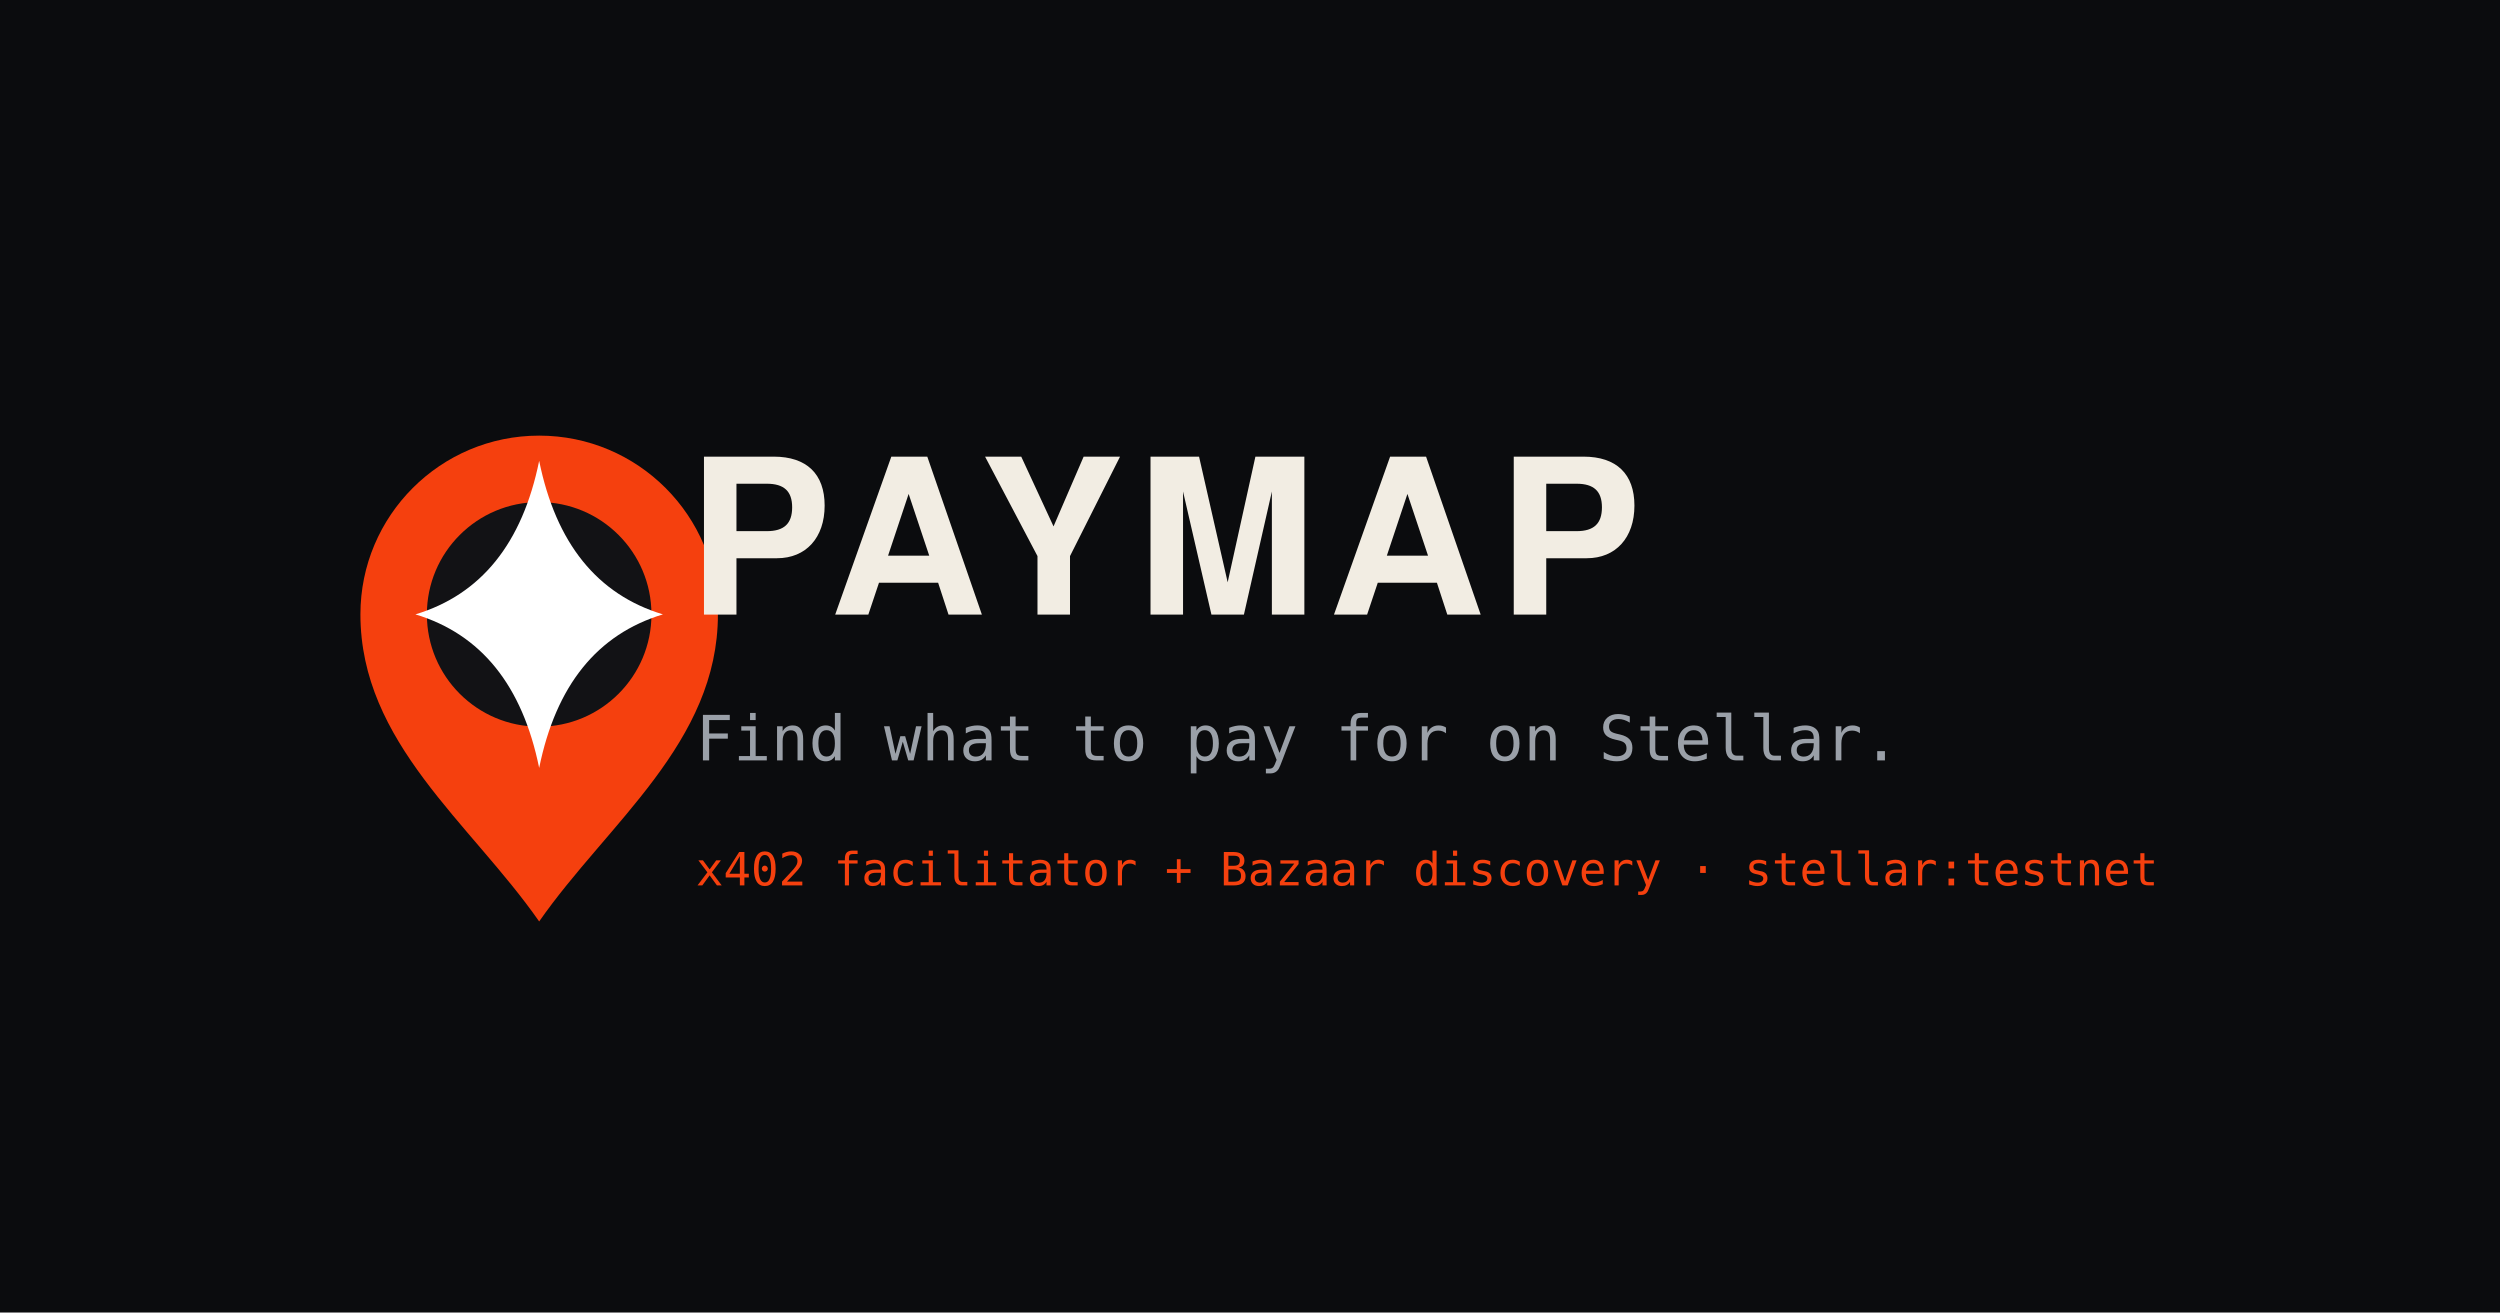
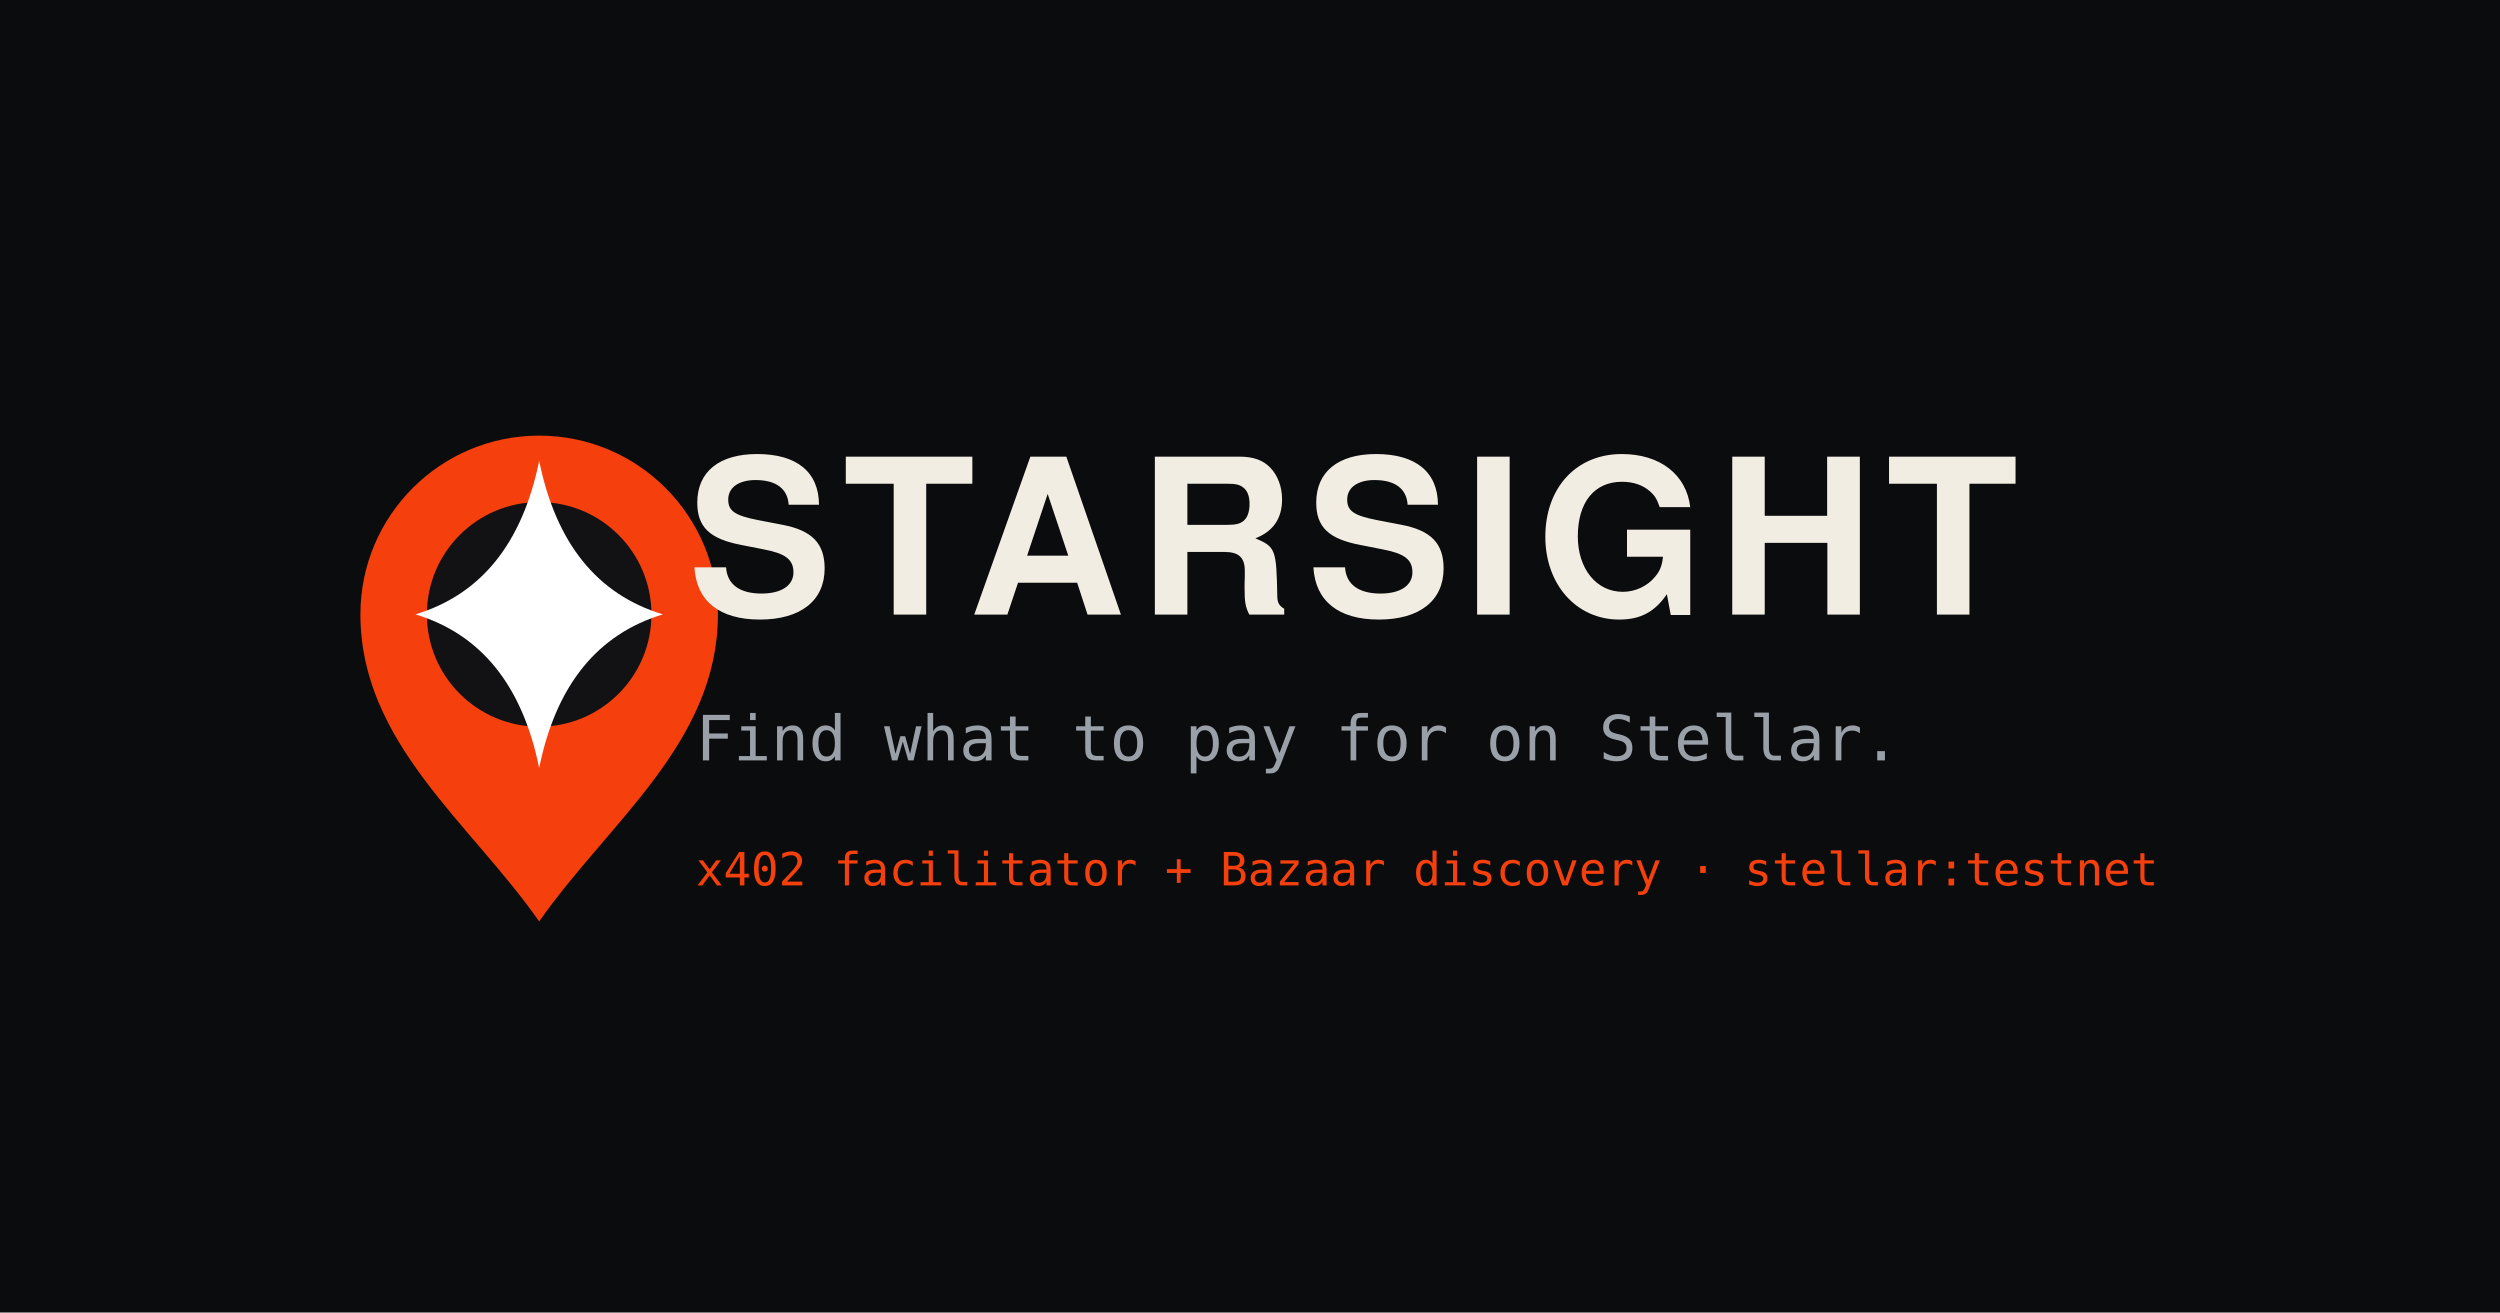
<svg xmlns="http://www.w3.org/2000/svg" width="1200" height="630" viewBox="0 0 1200 630">
  <rect width="1200" height="630" fill="#0B0C0E" />
  <g transform="translate(118,175) scale(0.55)">
    <path fill="#F5400E" d="M256 486 C 196 400 100 330 100 218 a 156 156 0 1 1 312 0 C 412 330 316 400 256 486 Z" />
    <circle cx="256" cy="218" r="98" fill="#121215" />
    <path fill="#FFFFFF" d="M256 84 Q 278 192 364 218 Q 278 244 256 352 Q 234 244 148 218 Q 234 192 256 84 Z" />
  </g>
-   <text x="330" y="295" font-family="Helvetica Neue, Helvetica, Arial" font-size="104" font-weight="800" letter-spacing="6" fill="#F2EDE3">PAYMAP</text>
+   <text x="330" y="295" font-family="Helvetica Neue, Helvetica, Arial" font-size="104" font-weight="800" letter-spacing="6" fill="#F2EDE3">STARSIGHT</text>
  <text x="334" y="365" font-family="Menlo, monospace" font-size="30" fill="#9AA0A8">Find what to pay for on Stellar.</text>
  <text x="334" y="425" font-family="Menlo, monospace" font-size="22" fill="#F5400E">x402 facilitator + Bazaar discovery · stellar:testnet</text>
</svg>
